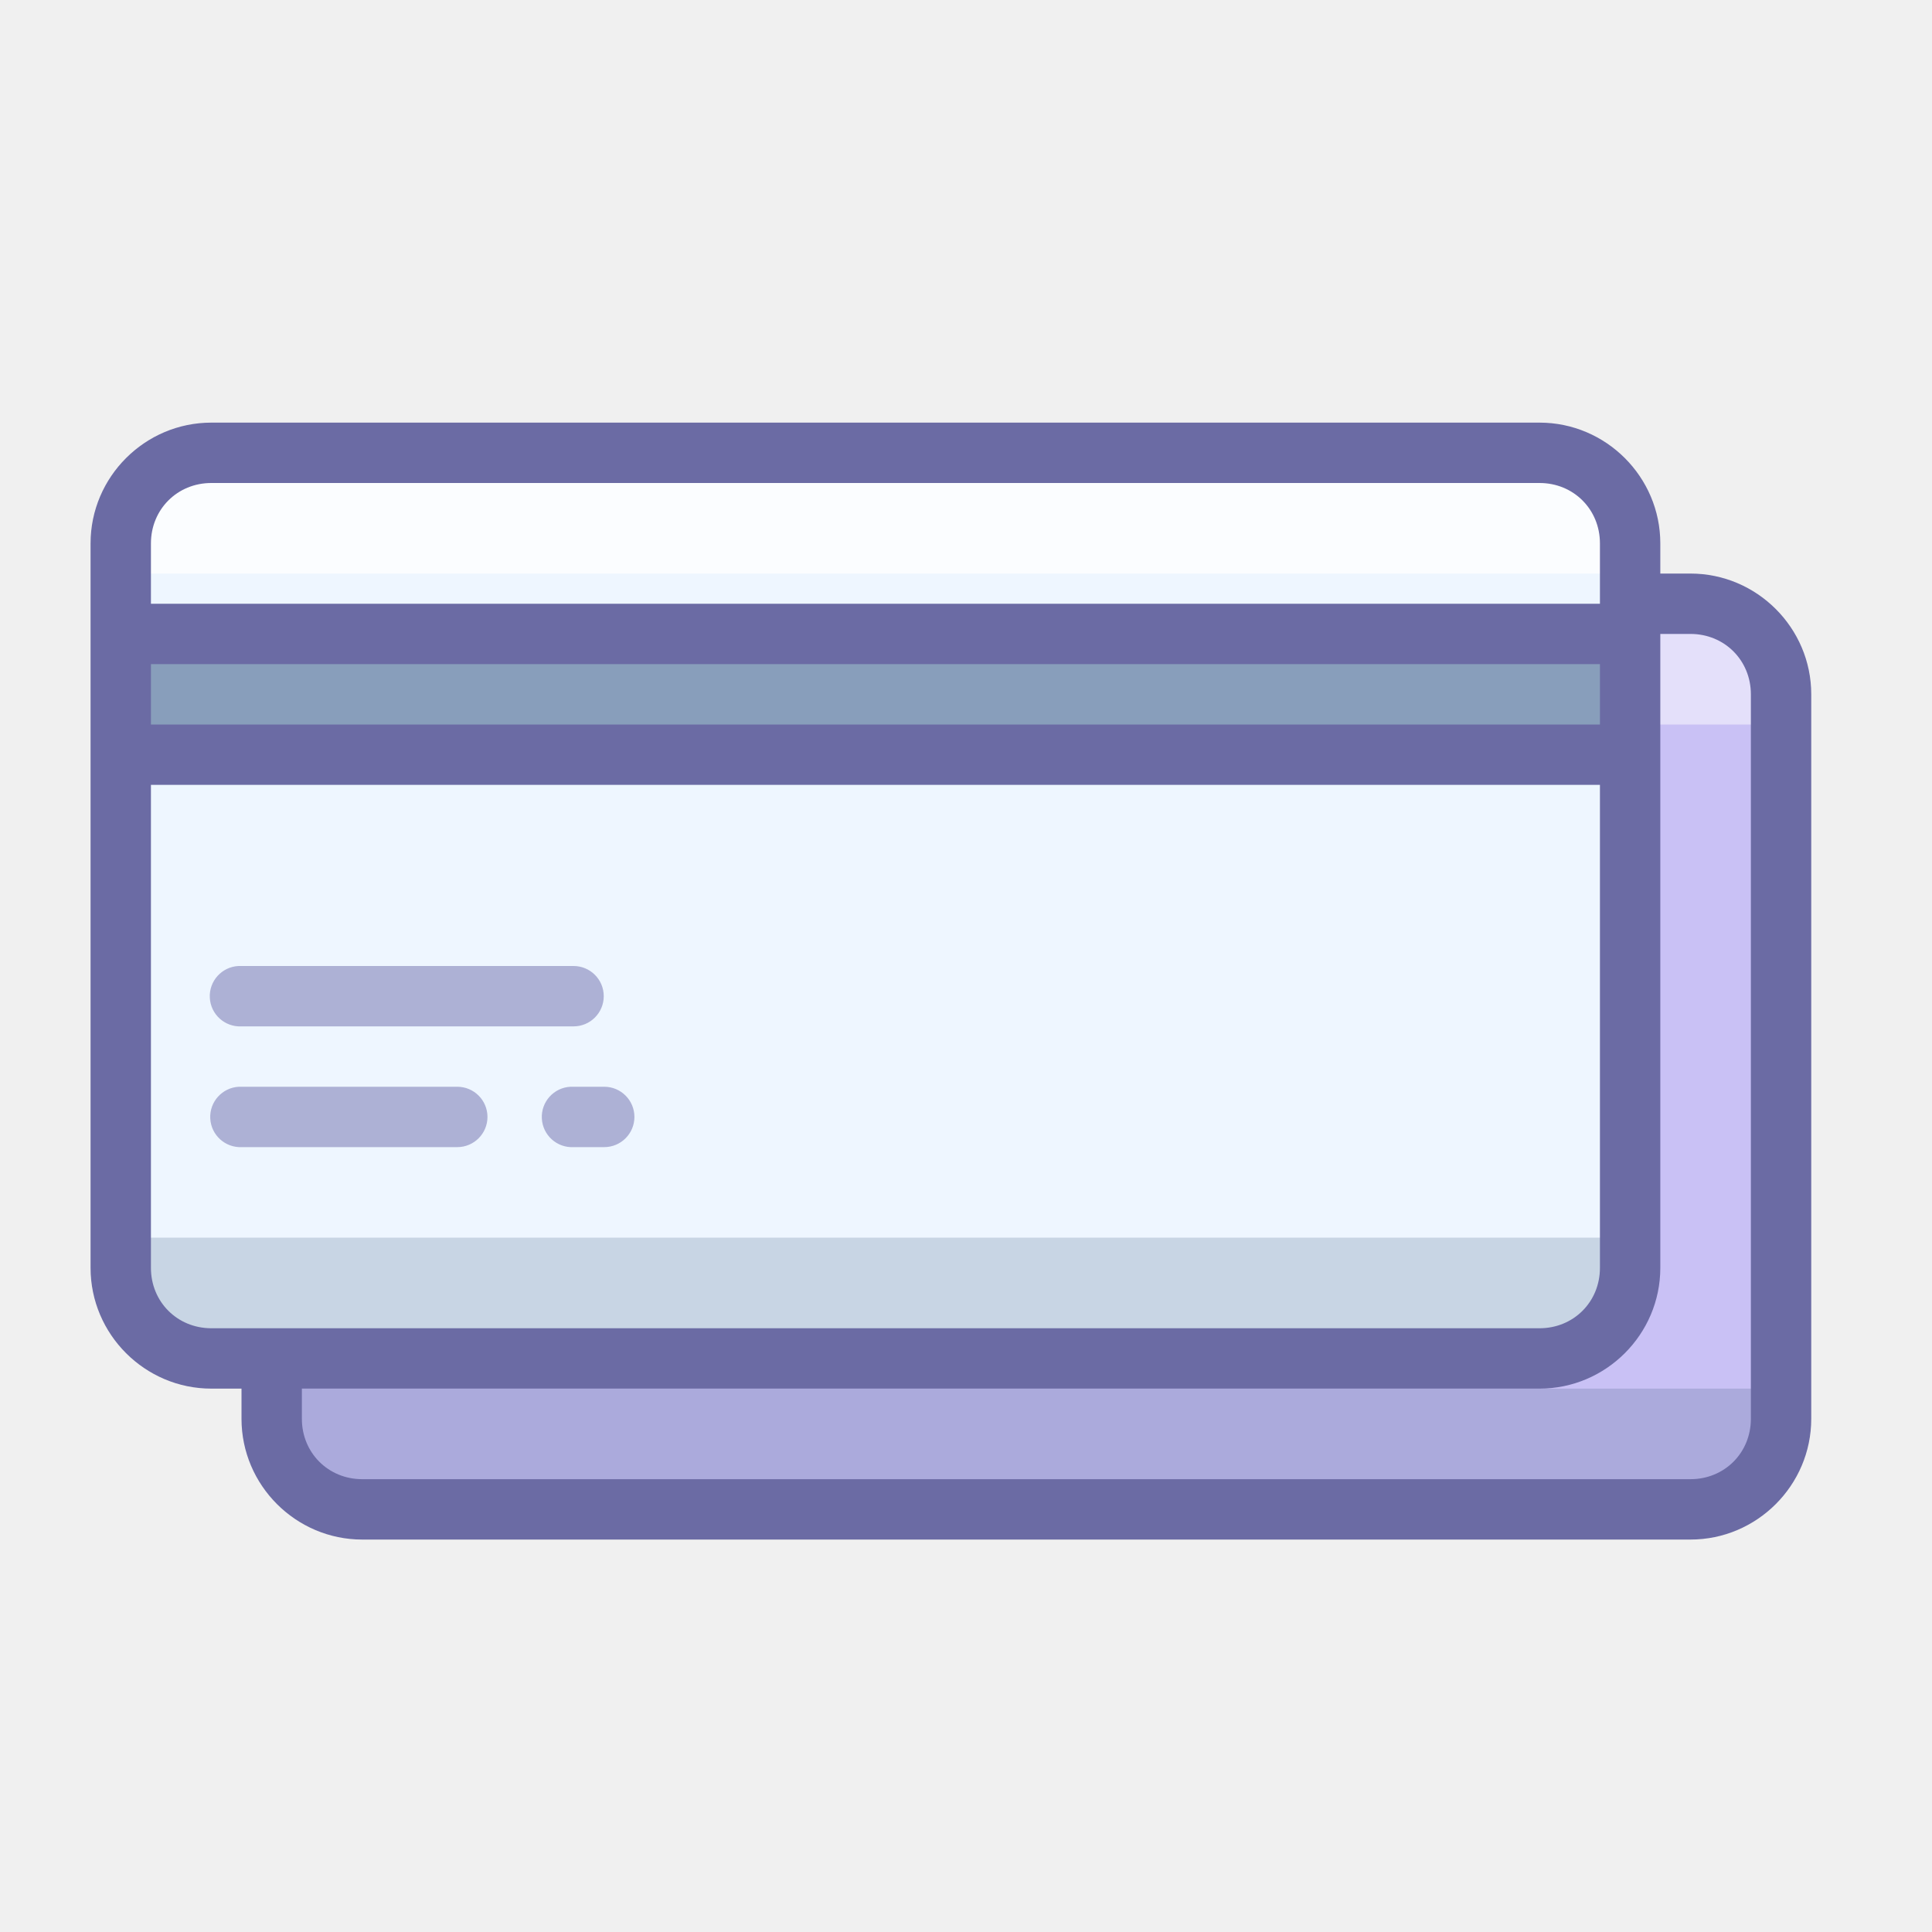
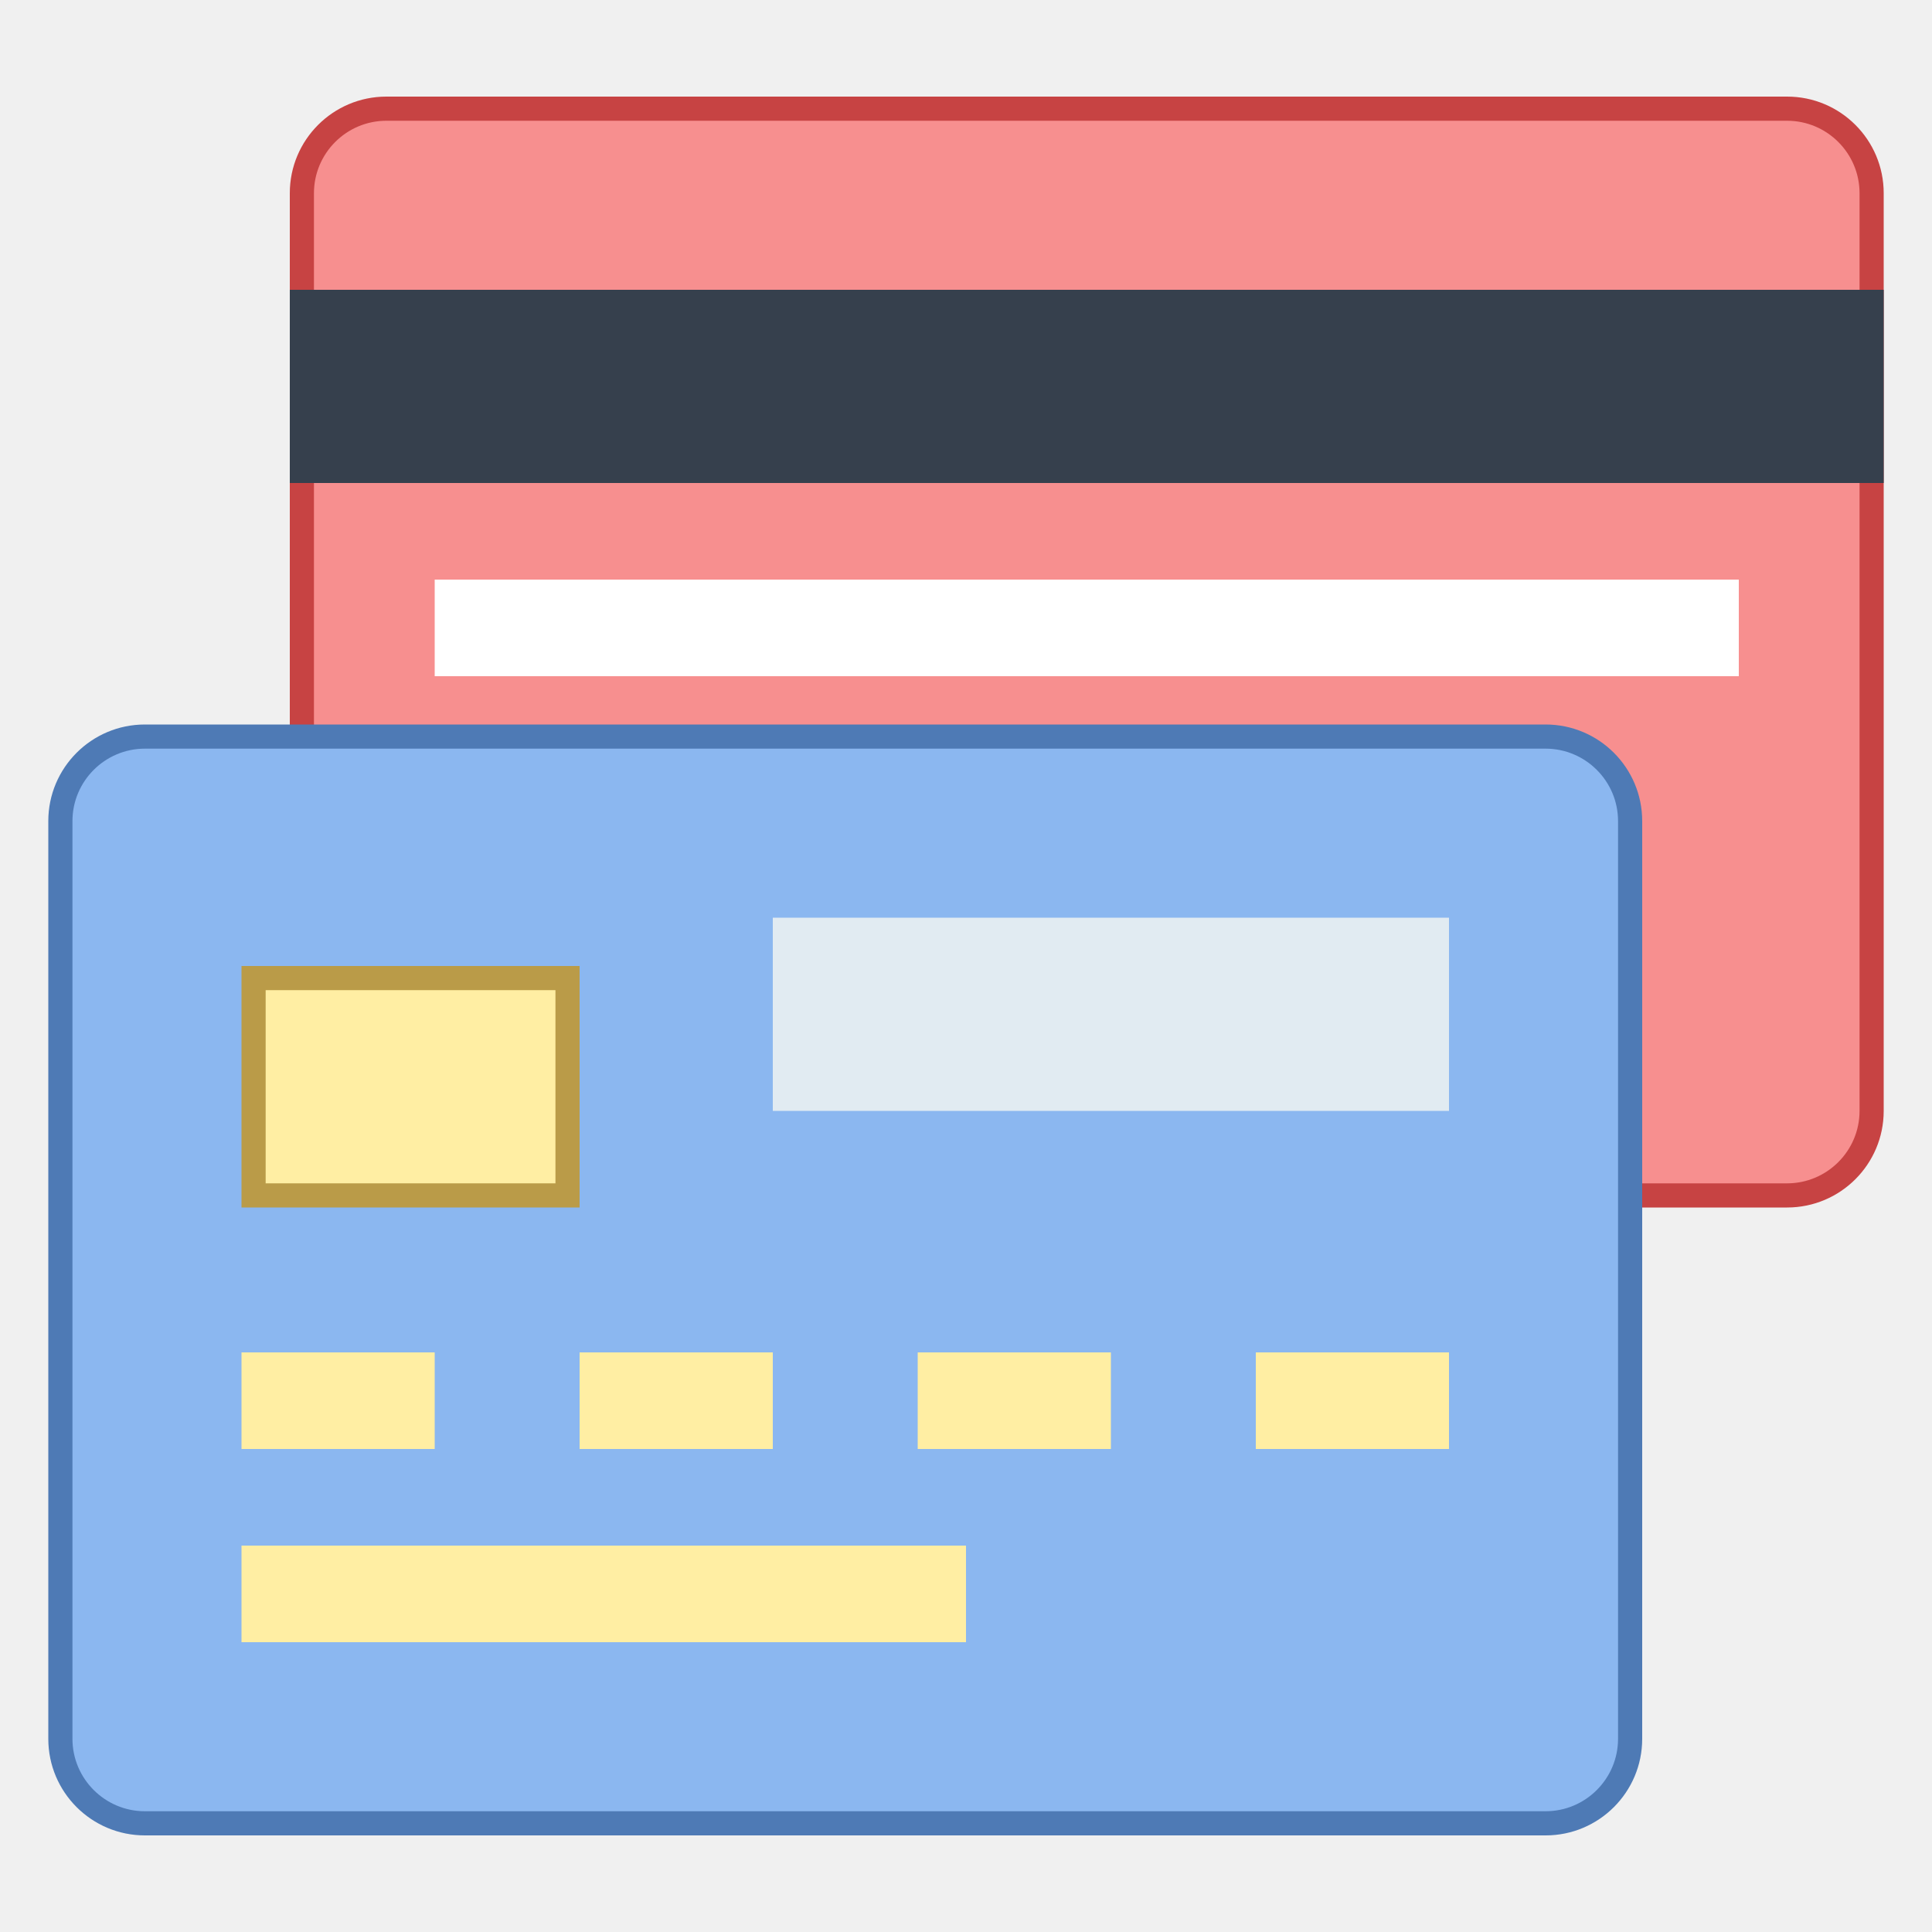
- <svg xmlns="http://www.w3.org/2000/svg" width="32" height="32" viewBox="0 0 32 32" id="svg6485" version="1.1">
-   <defs id="defs6487">
-     <clipPath clipPathUnits="userSpaceOnUse" id="clipPath18427">
-       <path id="rect18429" opacity="1" fill="#e9e9e9" fill-opacity="0.804" stroke="none" stroke-width="1" stroke-linecap="round" stroke-linejoin="round" stroke-miterlimit="4" stroke-dasharray="none" stroke-dashoffset="0" stroke-opacity="1" paint-order="fill markers stroke" d="M-269.089 204.72h88.351v121.402h-88.35z" />
-     </clipPath>
-     <clipPath clipPathUnits="userSpaceOnUse" id="clipPath18443">
-       <path d="M-222.268 211.436a31.997 31.997 0 0 0-31.998 31.997 31.997 31.997 0 0 0 10.678 23.814 9.066 9.066 0 0 0-6.523 8.719 9.072 9.072 0 0 0 9.091 9.092h7.631v35.492a3.087 3.087 0 0 0 3.094 3.093 3.085 3.085 0 0 0 3.092-3.093v-35.492h1.592v37.992a3.087 3.087 0 0 0 3.093 3.093 3.087 3.087 0 0 0 3.094-3.093v-37.992h1.625v35.492a3.087 3.087 0 0 0 3.094 3.093 3.087 3.087 0 0 0 3.094-3.093v-35.492h6.68a9.072 9.072 0 0 0 9.091-9.092 9.07 9.07 0 0 0-5.52-8.366 31.997 31.997 0 0 0 11.089-24.167 31.997 31.997 0 0 0-31.997-31.997z" id="path18445" opacity="1" fill="#e9e9e9" fill-opacity="0.804" stroke="none" stroke-width="1" stroke-linecap="round" stroke-linejoin="round" stroke-miterlimit="4" stroke-dasharray="none" stroke-dashoffset="0" stroke-opacity="1" paint-order="fill markers stroke" />
-     </clipPath>
-   </defs>
-   <g id="layer1" transform="translate(0,-1020.362)">
-     <g transform="translate(-112.5,-234.041)" id="g14257" fill-opacity="1" fill-rule="nonzero" stroke="none" stroke-linecap="round" stroke-miterlimit="4" stroke-dasharray="none" stroke-dashoffset="0" stroke-opacity="1">
-       <path id="rect11974" transform="translate(0,1020.362)" d="M139.5 244.041v11c0 .831-.669 1.5-1.5 1.5h-21v1c0 .208.042.404.117.584v.002a1.495 1.495 0 0 0 .543.658c.24.162.528.256.84.256h22a1.496 1.496 0 0 0 1.5-1.5v-12c0-.207-.042-.405-.117-.584v-.002a1.5 1.5 0 0 0-1.383-.914h-1z" opacity="1" fill="#c9c1f5" stroke-width="1" stroke-linejoin="round" paint-order="normal" />
-       <path id="path11976" transform="translate(0,1020.362)" d="M139.5 244.041v2h2.5v-.5c0-.207-.042-.405-.117-.584v-.002a1.5 1.5 0 0 0-1.383-.914h-1z" opacity="1" fill="#e4e0fa" stroke-width="1" stroke-linejoin="round" paint-order="normal" />
-       <path id="path11978" transform="translate(0,1020.362)" d="M117 257.041v.5c0 .208.042.404.117.584v.002a1.495 1.495 0 0 0 .543.658c.24.162.528.256.84.256h22a1.496 1.496 0 0 0 1.5-1.5v-.5h-25z" opacity="1" fill="#abaadc" stroke-width="1" stroke-linejoin="round" paint-order="normal" />
-       <path id="rect11982" d="M116-1276.903h22c.831 0 1.5.67 1.5 1.5v12c0 .831-.669 1.5-1.5 1.5h-22c-.831 0-1.5-.669-1.5-1.5v-12c0-.83.669-1.5 1.5-1.5z" transform="scale(1,-1)" opacity="1" fill="#eef6ff" stroke-width="1" stroke-linejoin="round" paint-order="normal" />
-       <path id="path11984" d="M116 1261.903c-.831 0-1.5.669-1.5 1.5v.5h25v-.5c0-.831-.669-1.5-1.5-1.5z" opacity="1" fill="#fbfdff" stroke-width="1" stroke-linejoin="round" paint-order="normal" />
-       <path d="M116 1276.903c-.831 0-1.5-.67-1.5-1.5v-.5h25v.5c0 .83-.669 1.5-1.5 1.5z" id="path11986" opacity="1" fill="#c8d5e4" stroke-width="1" stroke-linejoin="round" paint-order="normal" />
-       <path id="path11990" d="M114.5 1264.903v2h25v-2z" opacity="1" fill="#889ebb" stroke-width="1" stroke-linejoin="round" paint-order="normal" />
-       <path id="path11994" transform="translate(0,1020.362)" d="M116.45 250.041a.5.5 0 0 0 .05 1h5.5a.5.5 0 1 0 0-1h-5.5a.5.5 0 0 0-.05 0zm.007 2a.5.5 0 0 0 .051 1h3.566a.5.5 0 1 0 0-1h-3.566a.5.5 0 0 0-.05 0zm5.492 0a.5.5 0 0 0 .051 1h.508a.5.5 0 1 0 0-1H122a.5.5 0 0 0-.05 0z" style="line-height:normal;text-indent:0;text-align:start;text-decoration-line:none;text-decoration-style:solid;text-decoration-color:#000000;text-transform:none;isolation:auto;mix-blend-mode:normal" color="#000" font-style="normal" font-variant="normal" font-weight="normal" font-stretch="normal" font-size="medium" font-family="sans-serif" text-decoration="none" letter-spacing="normal" word-spacing="normal" direction="ltr" writing-mode="lr-tb" baseline-shift="baseline" text-anchor="start" white-space="normal" clip-rule="nonzero" display="inline" overflow="visible" visibility="visible" opacity="1" color-interpolation="sRGB" color-interpolation-filters="linearRGB" solid-color="#000000" solid-opacity="1" fill="#adb1d5" stroke-width="1px" stroke-linejoin="miter" color-rendering="auto" image-rendering="auto" shape-rendering="auto" text-rendering="auto" />
-       <path id="rect11980" transform="translate(0,1020.362)" d="M116 241.041c-1.1 0-2 .9-2 2v12c0 1.1.9 2 2 2h.5v.5c0 1.1.9 2 2 2h22c1.1 0 2-.9 2-2v-12c0-1.1-.9-2-2-2h-.5v-.5c0-1.1-.9-2-2-2h-22zm0 1h22c.563 0 1 .437 1 1v1h-24v-1c0-.563.437-1 1-1zm24 2.5h.5c.563 0 1 .437 1 1v12c0 .563-.437 1-1 1h-22c-.563 0-1-.437-1-1v-.5H138c1.1 0 2-.9 2-2v-10.5zm-25 .5h24v1h-24v-1zm0 2h24v8c0 .563-.437 1-1 1h-22c-.563 0-1-.437-1-1v-8z" style="line-height:normal;text-indent:0;text-align:start;text-decoration-line:none;text-decoration-style:solid;text-decoration-color:#000000;text-transform:none;isolation:auto;mix-blend-mode:normal" color="#000" font-style="normal" font-variant="normal" font-weight="normal" font-stretch="normal" font-size="medium" font-family="sans-serif" text-decoration="none" letter-spacing="normal" word-spacing="normal" direction="ltr" writing-mode="lr-tb" baseline-shift="baseline" text-anchor="start" white-space="normal" clip-rule="nonzero" display="inline" overflow="visible" visibility="visible" opacity="1" color-interpolation="sRGB" color-interpolation-filters="linearRGB" solid-color="#000000" solid-opacity="1" fill="#6b6ba4" stroke-width="1" stroke-linejoin="round" paint-order="normal" color-rendering="auto" image-rendering="auto" shape-rendering="auto" text-rendering="auto" />
-     </g>
+ <svg xmlns="http://www.w3.org/2000/svg" viewBox="0 0 80 80" width="100px" height="100px">
+   <path fill="#f78f8f" d="M14,49.5c-0.827,0-1.5-0.673-1.5-1.5V8c0-1.93,1.57-3.5,3.5-3.5h58c1.93,0,3.5,1.57,3.5,3.5v38 c0,1.93-1.57,3.5-3.5,3.5H14z" />
+   <path fill="#c74343" d="M74,5c1.654,0,3,1.346,3,3v38c0,1.654-1.346,3-3,3H14c-0.551,0-1-0.449-1-1V8c0-1.654,1.346-3,3-3 H74 M74,4H16c-2.209,0-4,1.791-4,4v40c0,1.105,0.895,2,2,2h60c2.209,0,4-1.791,4-4V8C78,5.791,76.209,4,74,4L74,4z" />
+   <path fill="#fff" d="M18 24H72V28H18z" />
+   <path fill="#36404d" d="M12 12H78V20H12z" />
+   <path fill="#8bb7f0" d="M6,75.5c-1.93,0-3.5-1.57-3.5-3.5V34c0-1.93,1.57-3.5,3.5-3.5h58c1.93,0,3.5,1.57,3.5,3.5v38 c0,1.93-1.57,3.5-3.5,3.5H6z" />
+   <path fill="#4e7ab5" d="M64,31c1.654,0,3,1.346,3,3v38c0,1.654-1.346,3-3,3H6c-1.654,0-3-1.346-3-3V34c0-1.654,1.346-3,3-3 H64 M64,30H6c-2.209,0-4,1.791-4,4v38c0,2.209,1.791,4,4,4h58c2.209,0,4-1.791,4-4V34C68,31.791,66.209,30,64,30L64,30z" />
+   <path fill="#ffeea3" d="M10.5 40.5H23.5V49.5H10.5z" />
+   <path fill="#ba9b48" d="M23,41v8H11v-8H23 M24,40H10v10h14V40L24,40z" />
+   <path fill="#ffeea3" d="M10 56H18V60H10zM24 56H32V60H24zM38 56H46V60H38zM52 56H60V60H52z" />
+   <g>
+     <path fill="#e1ebf2" d="M32 38H60V46H32z" />
  </g>
+   <path fill="#ffeea3" d="M10 64H40V68H10z" />
</svg>
